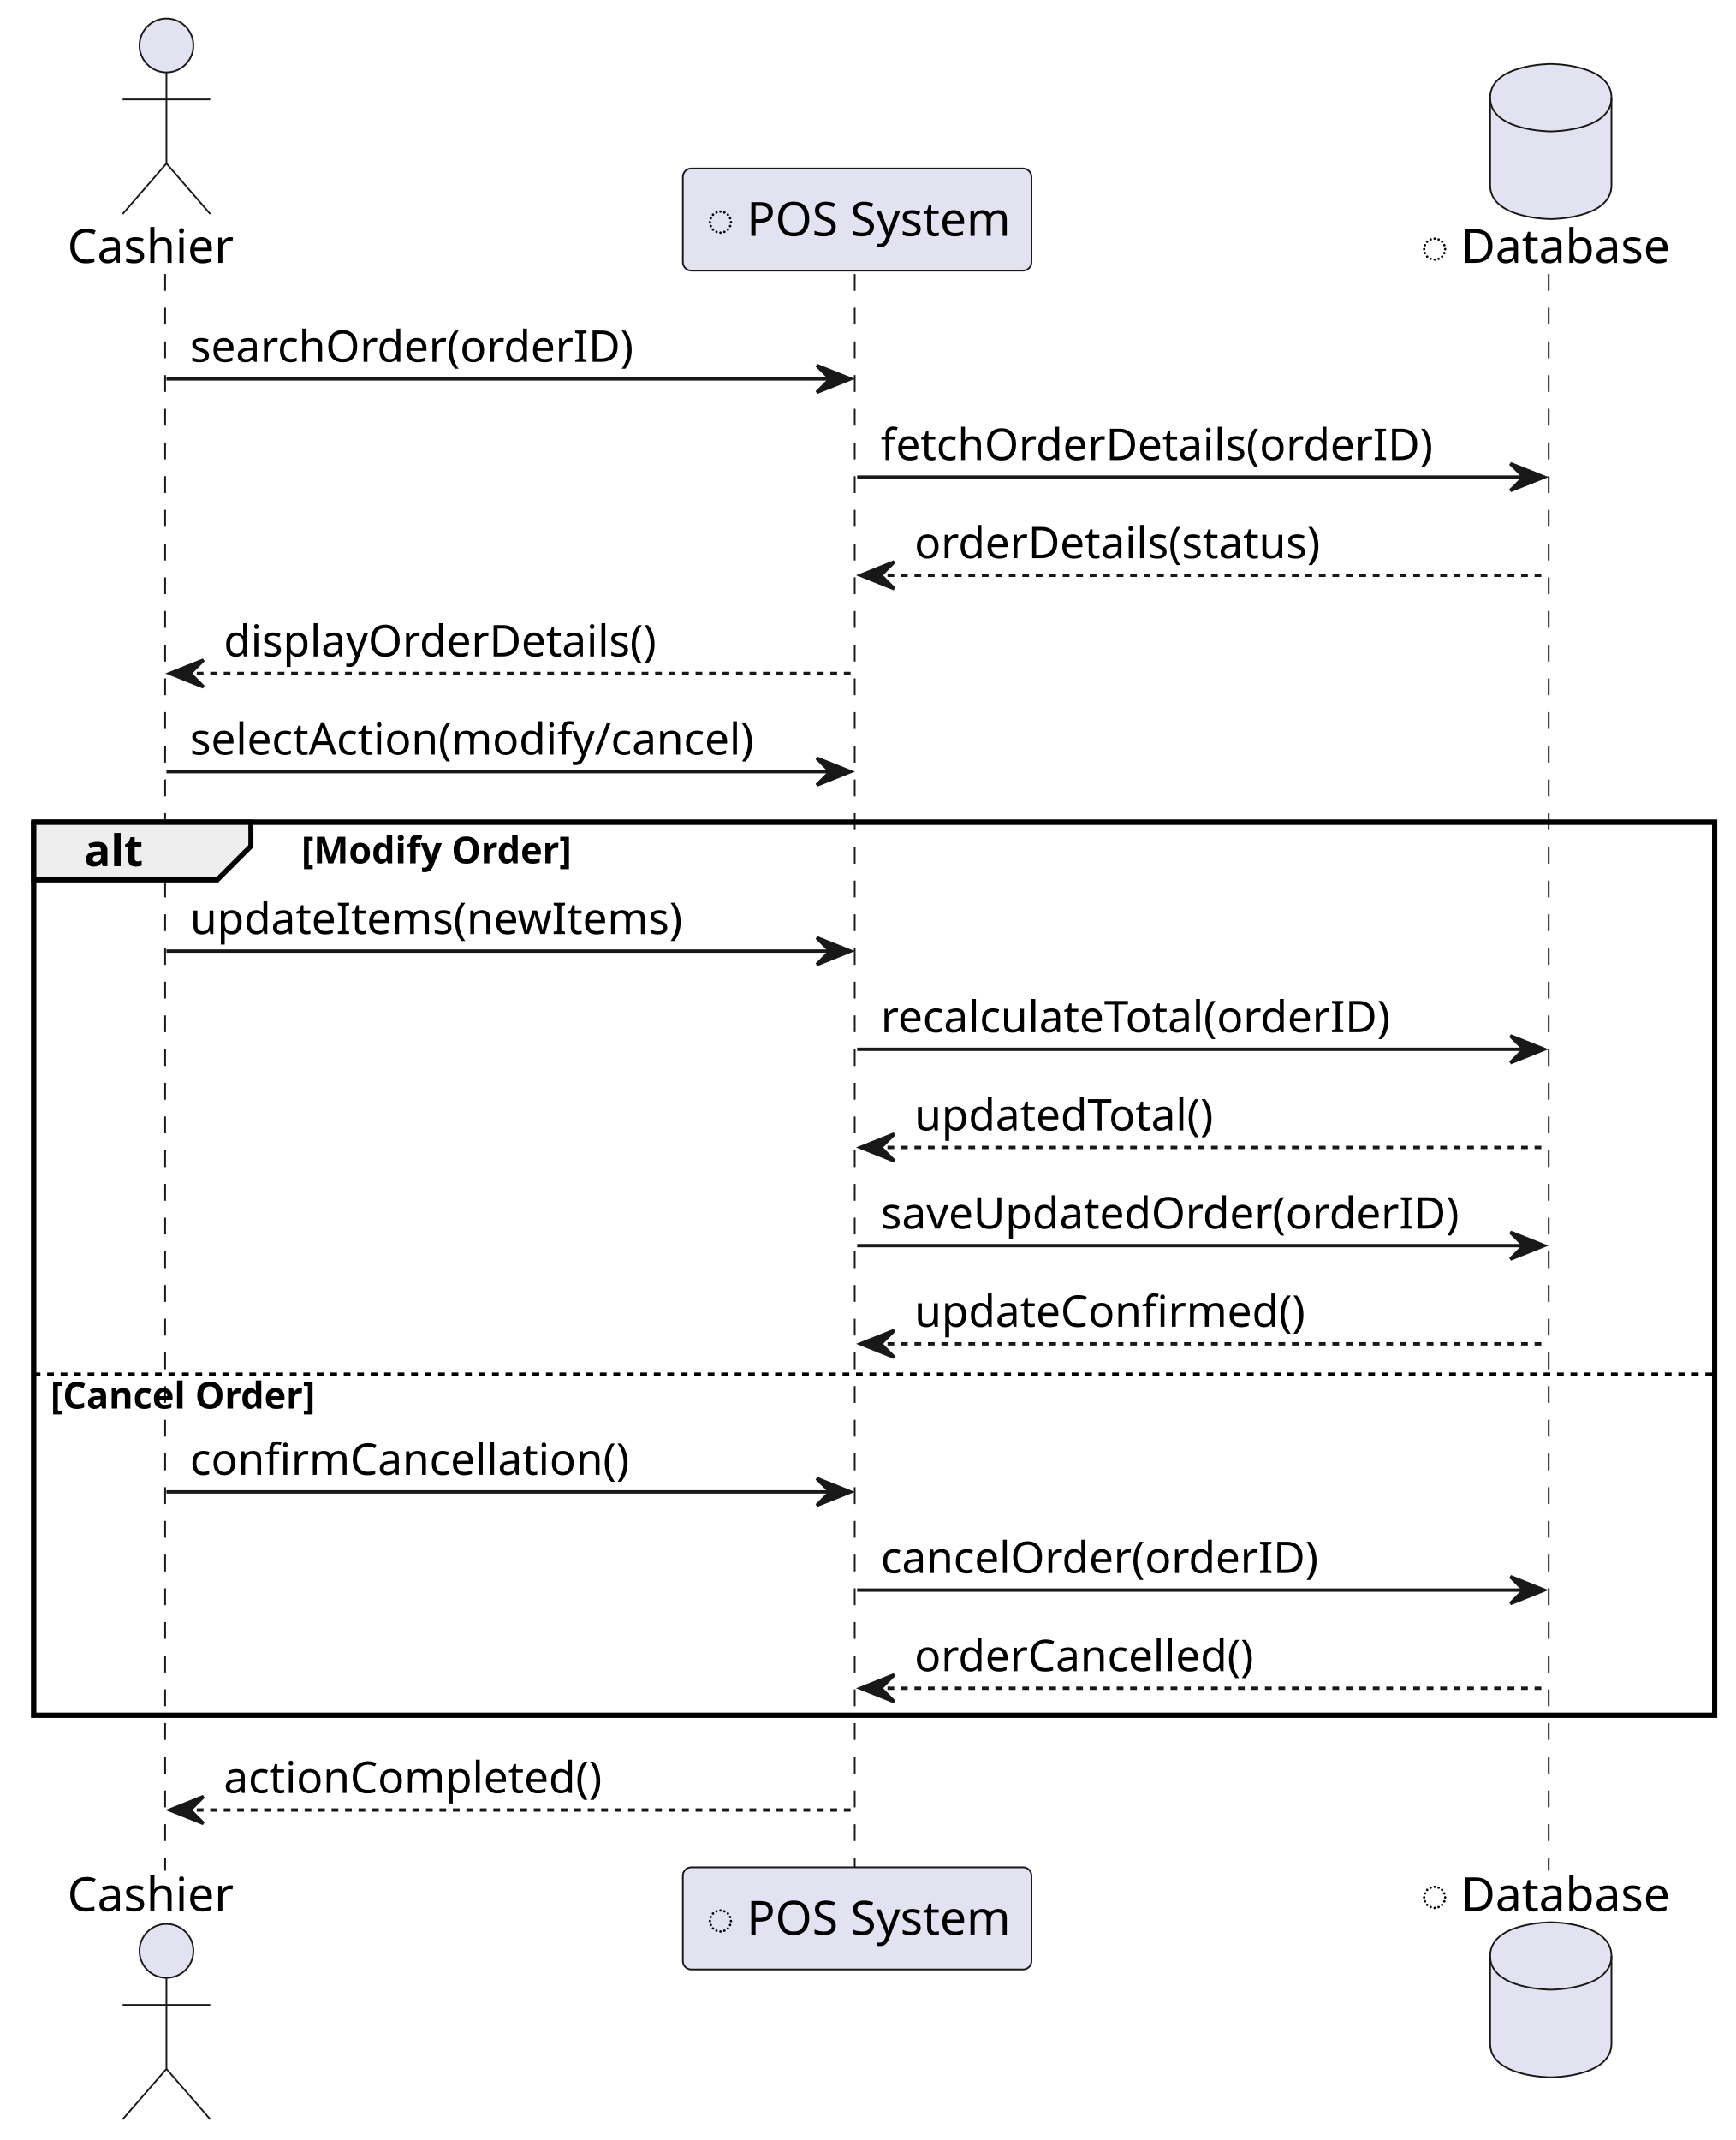
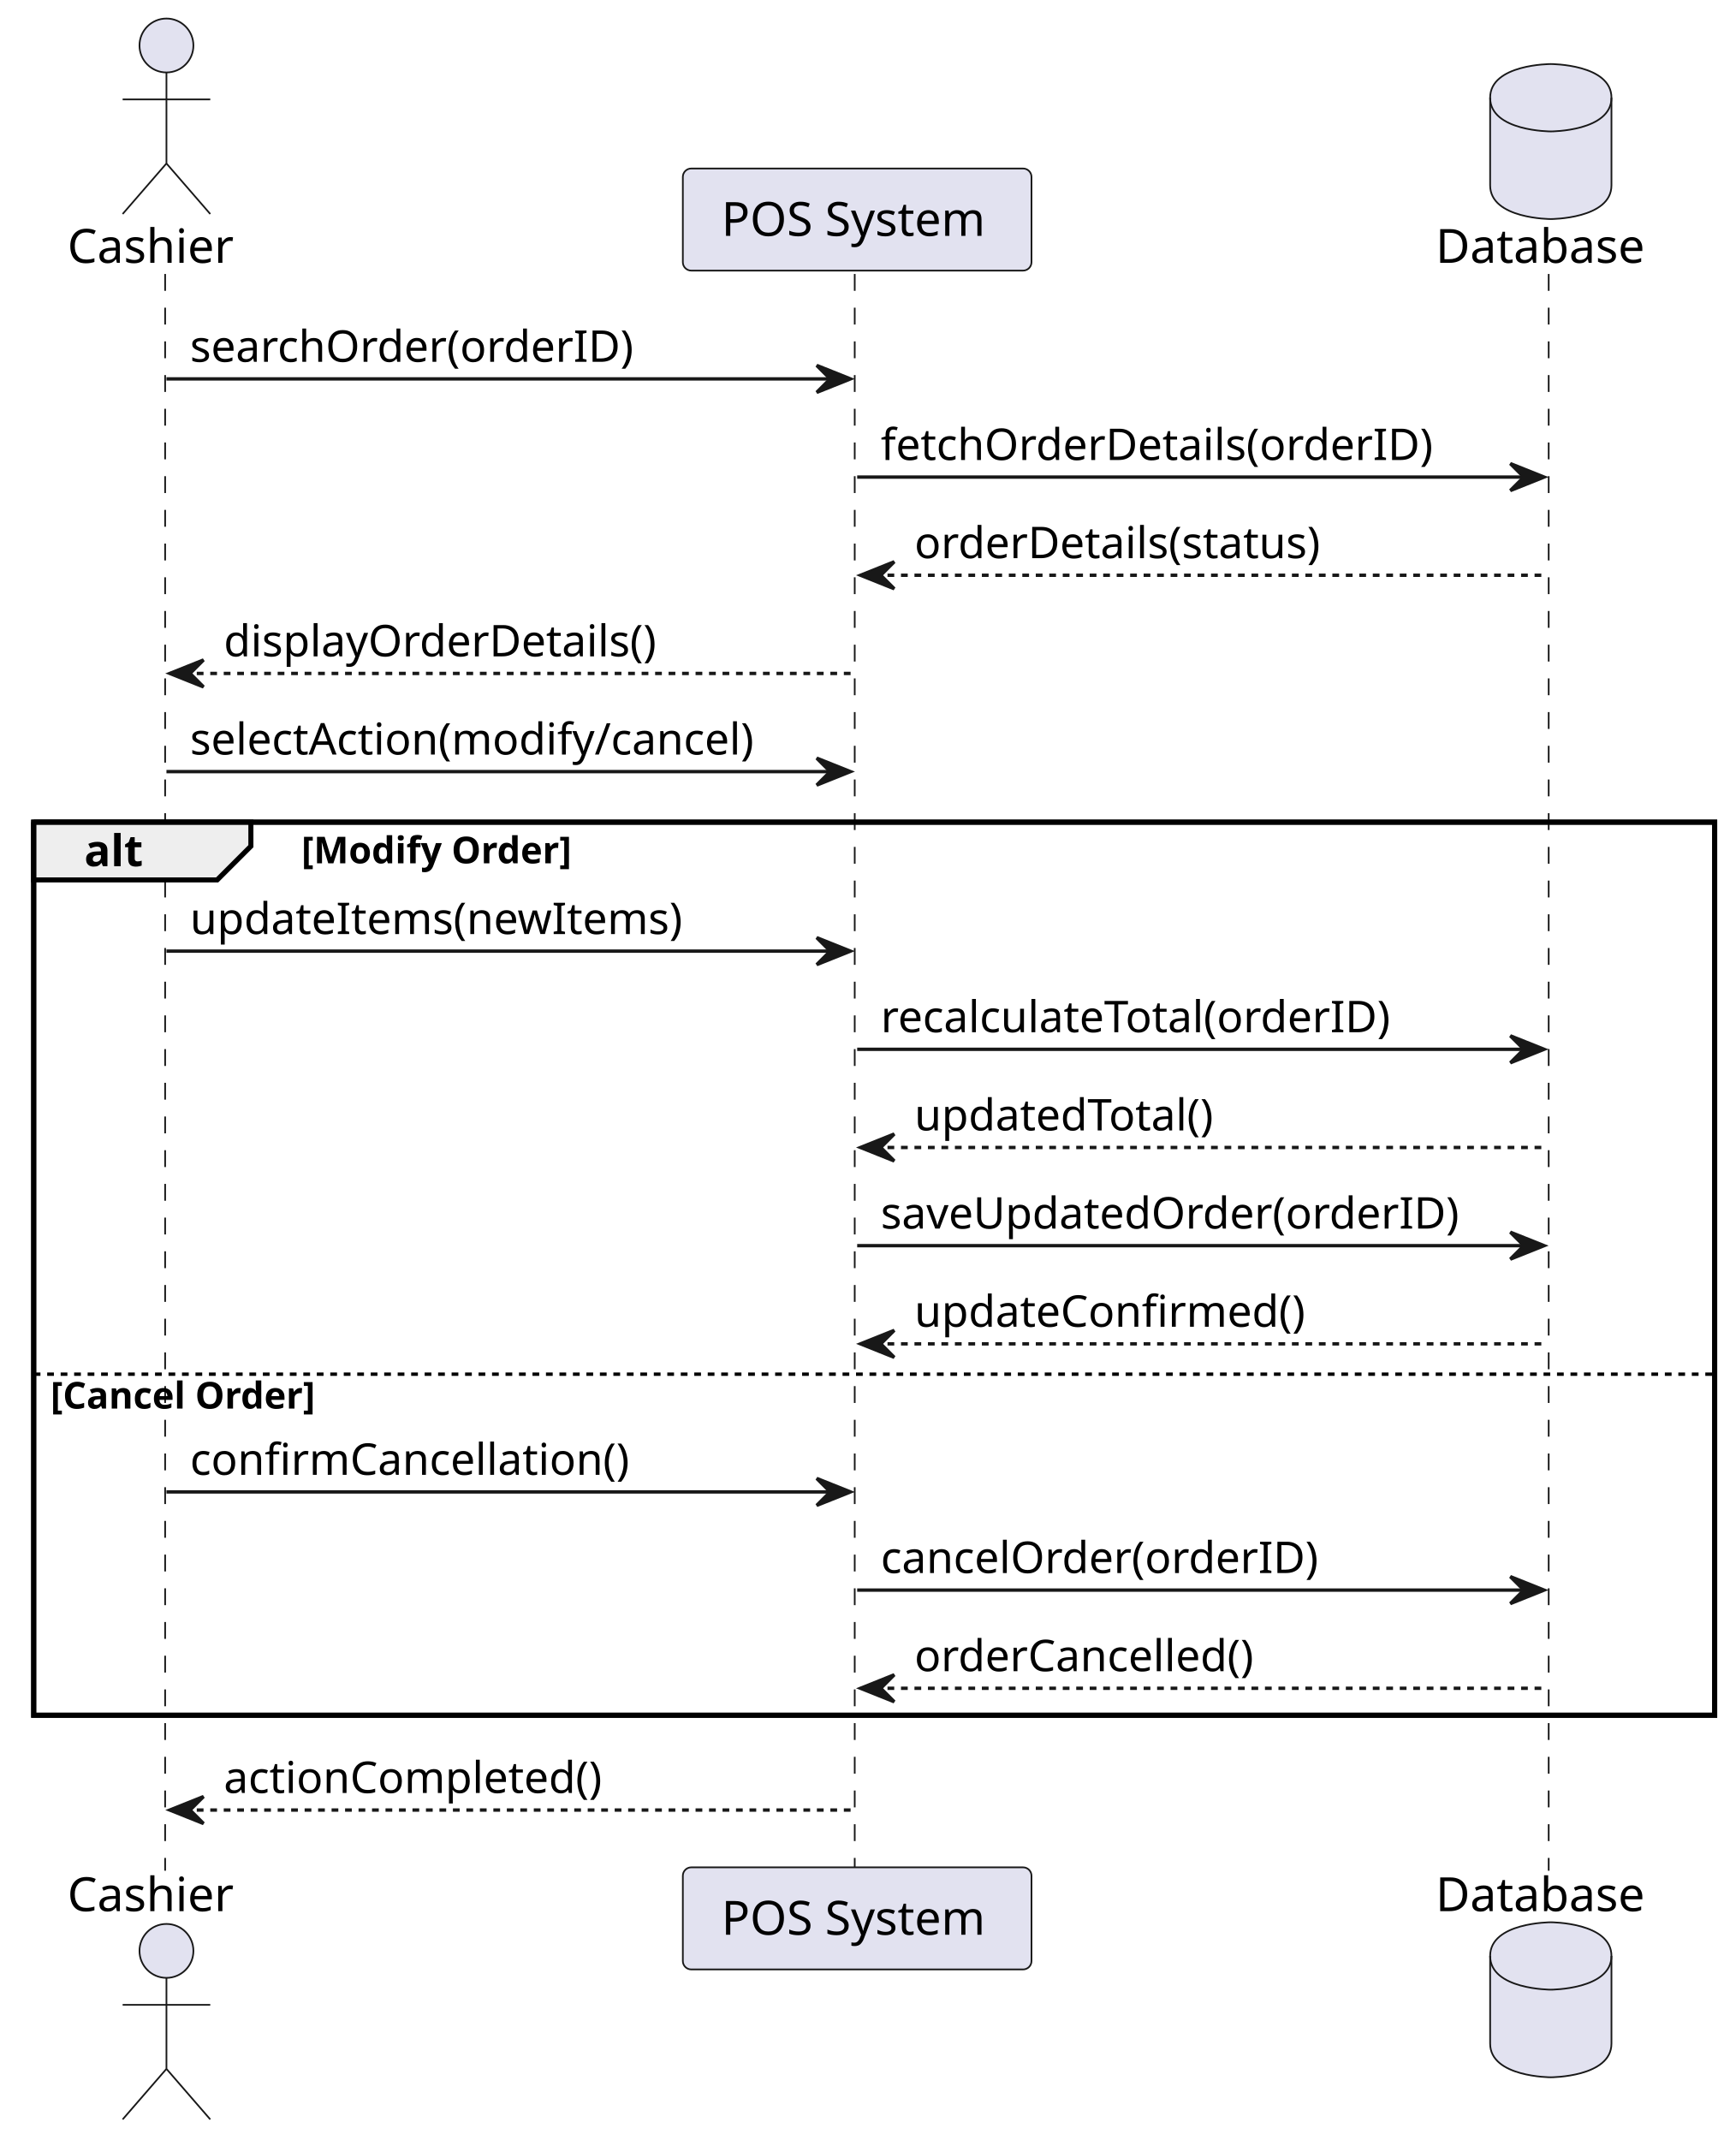
<svg xmlns="http://www.w3.org/2000/svg" contentStyleType="text/css" data-diagram-type="SEQUENCE" height="635px" preserveAspectRatio="none" style="width:515px;height:635px;background:#FFFFFF;" version="1.1" viewBox="0 0 515 635" width="515px" zoomAndPan="magnify">
  <defs />
  <g>
    <rect fill="none" height="265" style="stroke:#000000;stroke-width:1.5;" width="498.784" x="10" y="243.961" />
    <g class="participant-lifeline" data-entity-uid="part1" data-qualified-name="Cashier" id="part1-lifeline">
      <g>
        <rect fill="#000000" fill-opacity="0" height="473.797" width="8" x="45.39" y="81.297" />
        <line style="stroke:#181818;stroke-width:0.5;stroke-dasharray:5,5;" x1="49" x2="49" y1="81.297" y2="555.094" />
      </g>
    </g>
    <g class="participant-lifeline" data-entity-uid="part2" data-qualified-name="POS" id="part2-lifeline">
      <g>
        <rect fill="#000000" fill-opacity="0" height="473.797" width="8" x="250.343" y="81.297" />
        <line style="stroke:#181818;stroke-width:0.5;stroke-dasharray:5,5;" x1="253.615" x2="253.615" y1="81.297" y2="555.094" />
      </g>
    </g>
    <g class="participant-lifeline" data-entity-uid="part3" data-qualified-name="DB" id="part3-lifeline">
      <g>
        <rect fill="#000000" fill-opacity="0" height="473.797" width="8" x="456.159" y="81.297" />
        <line style="stroke:#181818;stroke-width:0.5;stroke-dasharray:5,5;" x1="459.533" x2="459.533" y1="81.297" y2="555.094" />
      </g>
    </g>
    <g class="participant participant-head" data-entity-uid="part1" data-qualified-name="Cashier" id="part1-head">
      <text fill="#000000" font-family="sans-serif" font-size="14" lengthAdjust="spacing" textLength="52.78" x="20" y="77.995">Cashier</text>
      <ellipse cx="49.39" cy="13.5" fill="#E2E2F0" rx="8" ry="8" style="stroke:#181818;stroke-width:0.5;" />
      <path d="M49.39,21.5 L49.39,48.5 M36.39,29.5 L62.39,29.5 M49.39,48.5 L36.39,63.5 M49.39,48.5 L62.39,63.5" fill="none" style="stroke:#181818;stroke-width:0.5;" />
    </g>
    <g class="participant participant-tail" data-entity-uid="part1" data-qualified-name="Cashier" id="part1-tail">
      <text fill="#000000" font-family="sans-serif" font-size="14" lengthAdjust="spacing" textLength="52.78" x="20" y="567.089">Cashier</text>
      <ellipse cx="49.39" cy="578.891" fill="#E2E2F0" rx="8" ry="8" style="stroke:#181818;stroke-width:0.5;" />
      <path d="M49.39,586.891 L49.39,613.891 M36.39,594.891 L62.39,594.891 M49.39,613.891 L36.39,628.891 M49.39,613.891 L62.39,628.891" fill="none" style="stroke:#181818;stroke-width:0.5;" />
    </g>
    <g class="participant participant-head" data-entity-uid="part2" data-qualified-name="POS" id="part2-head">
      <rect fill="#E2E2F0" height="30.297" rx="2.5" ry="2.5" style="stroke:#181818;stroke-width:0.5;" width="103.455" x="202.615" y="50" />
-       <text fill="#000000" font-family="sans-serif" font-size="14" lengthAdjust="spacing" textLength="89.455" x="209.615" y="69.995">️ POS System</text>
+       <text fill="#000000" font-family="sans-serif" font-size="14" lengthAdjust="spacing" textLength="85.005" x="214.065" y="69.995">POS System</text>
    </g>
    <g class="participant participant-tail" data-entity-uid="part2" data-qualified-name="POS" id="part2-tail">
      <rect fill="#E2E2F0" height="30.297" rx="2.5" ry="2.5" style="stroke:#181818;stroke-width:0.5;" width="103.455" x="202.615" y="554.094" />
-       <text fill="#000000" font-family="sans-serif" font-size="14" lengthAdjust="spacing" textLength="89.455" x="209.615" y="574.089">️ POS System</text>
+       <text fill="#000000" font-family="sans-serif" font-size="14" lengthAdjust="spacing" textLength="85.005" x="214.065" y="574.089">POS System</text>
    </g>
    <g class="participant participant-head" data-entity-uid="part3" data-qualified-name="DB" id="part3-head">
-       <text fill="#000000" font-family="sans-serif" font-size="14" lengthAdjust="spacing" textLength="71.251" x="421.533" y="77.995">️ Database</text>
+       <text fill="#000000" font-family="sans-serif" font-size="14" lengthAdjust="spacing" textLength="66.801" x="425.983" y="77.995">Database</text>
      <path d="M442.159,29 C442.159,19 460.159,19 460.159,19 C460.159,19 478.159,19 478.159,29 L478.159,55 C478.159,65 460.159,65 460.159,65 C460.159,65 442.159,65 442.159,55 L442.159,29" fill="#E2E2F0" style="stroke:#181818;stroke-width:0.5;" />
      <path d="M442.159,29 C442.159,39 460.159,39 460.159,39 C460.159,39 478.159,39 478.159,29" fill="none" style="stroke:#181818;stroke-width:0.5;" />
    </g>
    <g class="participant participant-tail" data-entity-uid="part3" data-qualified-name="DB" id="part3-tail">
-       <text fill="#000000" font-family="sans-serif" font-size="14" lengthAdjust="spacing" textLength="71.251" x="421.533" y="567.089">️ Database</text>
+       <text fill="#000000" font-family="sans-serif" font-size="14" lengthAdjust="spacing" textLength="66.801" x="425.983" y="567.089">Database</text>
      <path d="M442.159,580.391 C442.159,570.391 460.159,570.391 460.159,570.391 C460.159,570.391 478.159,570.391 478.159,580.391 L478.159,606.391 C478.159,616.391 460.159,616.391 460.159,616.391 C460.159,616.391 442.159,616.391 442.159,606.391 L442.159,580.391" fill="#E2E2F0" style="stroke:#181818;stroke-width:0.5;" />
      <path d="M442.159,580.391 C442.159,590.391 460.159,590.391 460.159,590.391 C460.159,590.391 478.159,590.391 478.159,580.391" fill="none" style="stroke:#181818;stroke-width:0.5;" />
    </g>
    <g class="message" data-entity-1="part1" data-entity-2="part2" id="msg1">
      <polygon fill="#181818" points="242.343,108.43,252.343,112.43,242.343,116.43,246.343,112.43" style="stroke:#181818;stroke-width:1;" />
      <line style="stroke:#181818;stroke-width:1;" x1="49.39" x2="248.343" y1="112.43" y2="112.43" />
      <text fill="#000000" font-family="sans-serif" font-size="13" lengthAdjust="spacing" textLength="139.522" x="56.39" y="107.364">searchOrder(orderID)</text>
    </g>
    <g class="message" data-entity-1="part2" data-entity-2="part3" id="msg2">
      <polygon fill="#181818" points="448.159,137.562,458.159,141.562,448.159,145.562,452.159,141.562" style="stroke:#181818;stroke-width:1;" />
      <line style="stroke:#181818;stroke-width:1;" x1="254.343" x2="454.159" y1="141.562" y2="141.562" />
      <text fill="#000000" font-family="sans-serif" font-size="13" lengthAdjust="spacing" textLength="174.18" x="261.343" y="136.497">fetchOrderDetails(orderID)</text>
    </g>
    <g class="message" data-entity-1="part3" data-entity-2="part2" id="msg3">
      <polygon fill="#181818" points="265.343,166.695,255.343,170.695,265.343,174.695,261.343,170.695" style="stroke:#181818;stroke-width:1;" />
      <line style="stroke:#181818;stroke-width:1;stroke-dasharray:2,2;" x1="259.343" x2="459.159" y1="170.695" y2="170.695" />
      <text fill="#000000" font-family="sans-serif" font-size="13" lengthAdjust="spacing" textLength="130.051" x="271.343" y="165.629">orderDetails(status)</text>
    </g>
    <g class="message" data-entity-1="part2" data-entity-2="part1" id="msg4">
      <polygon fill="#181818" points="60.39,195.828,50.39,199.828,60.39,203.828,56.39,199.828" style="stroke:#181818;stroke-width:1;" />
      <line style="stroke:#181818;stroke-width:1;stroke-dasharray:2,2;" x1="54.39" x2="253.343" y1="199.828" y2="199.828" />
      <text fill="#000000" font-family="sans-serif" font-size="13" lengthAdjust="spacing" textLength="138.544" x="66.39" y="194.762">displayOrderDetails()</text>
    </g>
    <g class="message" data-entity-1="part1" data-entity-2="part2" id="msg5">
      <polygon fill="#181818" points="242.343,224.961,252.343,228.961,242.343,232.961,246.343,228.961" style="stroke:#181818;stroke-width:1;" />
      <line style="stroke:#181818;stroke-width:1;" x1="49.39" x2="248.343" y1="228.961" y2="228.961" />
      <text fill="#000000" font-family="sans-serif" font-size="13" lengthAdjust="spacing" textLength="180.953" x="56.39" y="223.895">selectAction(modify/cancel)</text>
    </g>
    <path d="M10,243.961 L74.443,243.961 L74.443,251.094 L64.443,261.094 L10,261.094 L10,243.961" fill="#EEEEEE" style="stroke:#000000;stroke-width:1.5;" />
    <rect fill="none" height="265" style="stroke:#000000;stroke-width:1.5;" width="498.784" x="10" y="243.961" />
    <text fill="#000000" font-family="sans-serif" font-size="13" font-weight="bold" lengthAdjust="spacing" textLength="19.443" x="25" y="257.028">alt</text>
    <text fill="#000000" font-family="sans-serif" font-size="11" font-weight="bold" lengthAdjust="spacing" textLength="91.523" x="89.443" y="256.171">[Modify Order]</text>
    <g class="message" data-entity-1="part1" data-entity-2="part2" id="msg6">
      <polygon fill="#181818" points="242.343,278.227,252.343,282.227,242.343,286.227,246.343,282.227" style="stroke:#181818;stroke-width:1;" />
      <line style="stroke:#181818;stroke-width:1;" x1="49.39" x2="248.343" y1="282.227" y2="282.227" />
      <text fill="#000000" font-family="sans-serif" font-size="13" lengthAdjust="spacing" textLength="155.549" x="56.39" y="277.161">updateItems(newItems)</text>
    </g>
    <g class="message" data-entity-1="part2" data-entity-2="part3" id="msg7">
      <polygon fill="#181818" points="448.159,307.359,458.159,311.359,448.159,315.359,452.159,311.359" style="stroke:#181818;stroke-width:1;" />
      <line style="stroke:#181818;stroke-width:1;" x1="254.343" x2="454.159" y1="311.359" y2="311.359" />
      <text fill="#000000" font-family="sans-serif" font-size="13" lengthAdjust="spacing" textLength="163.579" x="261.343" y="306.293">recalculateTotal(orderID)</text>
    </g>
    <g class="message" data-entity-1="part3" data-entity-2="part2" id="msg8">
      <polygon fill="#181818" points="265.343,336.492,255.343,340.492,265.343,344.492,261.343,340.492" style="stroke:#181818;stroke-width:1;" />
      <line style="stroke:#181818;stroke-width:1;stroke-dasharray:2,2;" x1="259.343" x2="459.159" y1="340.492" y2="340.492" />
      <text fill="#000000" font-family="sans-serif" font-size="13" lengthAdjust="spacing" textLength="96.77" x="271.343" y="335.426">updatedTotal()</text>
    </g>
    <g class="message" data-entity-1="part2" data-entity-2="part3" id="msg9">
      <polygon fill="#181818" points="448.159,365.625,458.159,369.625,448.159,373.625,452.159,369.625" style="stroke:#181818;stroke-width:1;" />
      <line style="stroke:#181818;stroke-width:1;" x1="254.343" x2="454.159" y1="369.625" y2="369.625" />
      <text fill="#000000" font-family="sans-serif" font-size="13" lengthAdjust="spacing" textLength="181.816" x="261.343" y="364.559">saveUpdatedOrder(orderID)</text>
    </g>
    <g class="message" data-entity-1="part3" data-entity-2="part2" id="msg10">
      <polygon fill="#181818" points="265.343,394.758,255.343,398.758,265.343,402.758,261.343,398.758" style="stroke:#181818;stroke-width:1;" />
      <line style="stroke:#181818;stroke-width:1;stroke-dasharray:2,2;" x1="259.343" x2="459.159" y1="398.758" y2="398.758" />
      <text fill="#000000" font-family="sans-serif" font-size="13" lengthAdjust="spacing" textLength="123.665" x="271.343" y="393.692">updateConfirmed()</text>
    </g>
    <line style="stroke:#000000;stroke-width:1;stroke-dasharray:2,2;" x1="10" x2="508.784" y1="407.758" y2="407.758" />
    <text fill="#000000" font-family="sans-serif" font-size="11" font-weight="bold" lengthAdjust="spacing" textLength="90.498" x="15" y="417.968">[Cancel Order]</text>
    <g class="message" data-entity-1="part1" data-entity-2="part2" id="msg11">
      <polygon fill="#181818" points="242.343,438.695,252.343,442.695,242.343,446.695,246.343,442.695" style="stroke:#181818;stroke-width:1;" />
      <line style="stroke:#181818;stroke-width:1;" x1="49.39" x2="248.343" y1="442.695" y2="442.695" />
      <text fill="#000000" font-family="sans-serif" font-size="13" lengthAdjust="spacing" textLength="140.201" x="56.39" y="437.629">confirmCancellation()</text>
    </g>
    <g class="message" data-entity-1="part2" data-entity-2="part3" id="msg12">
      <polygon fill="#181818" points="448.159,467.828,458.159,471.828,448.159,475.828,452.159,471.828" style="stroke:#181818;stroke-width:1;" />
      <line style="stroke:#181818;stroke-width:1;" x1="254.343" x2="454.159" y1="471.828" y2="471.828" />
      <text fill="#000000" font-family="sans-serif" font-size="13" lengthAdjust="spacing" textLength="138.163" x="261.343" y="466.762">cancelOrder(orderID)</text>
    </g>
    <g class="message" data-entity-1="part3" data-entity-2="part2" id="msg13">
      <polygon fill="#181818" points="265.343,496.961,255.343,500.961,265.343,504.961,261.343,500.961" style="stroke:#181818;stroke-width:1;" />
      <line style="stroke:#181818;stroke-width:1;stroke-dasharray:2,2;" x1="259.343" x2="459.159" y1="500.961" y2="500.961" />
      <text fill="#000000" font-family="sans-serif" font-size="13" lengthAdjust="spacing" textLength="108.939" x="271.343" y="495.895">orderCancelled()</text>
    </g>
    <g class="message" data-entity-1="part2" data-entity-2="part1" id="msg14">
      <polygon fill="#181818" points="60.39,533.094,50.39,537.094,60.39,541.094,56.39,537.094" style="stroke:#181818;stroke-width:1;" />
      <line style="stroke:#181818;stroke-width:1;stroke-dasharray:2,2;" x1="54.39" x2="253.343" y1="537.094" y2="537.094" />
      <text fill="#000000" font-family="sans-serif" font-size="13" lengthAdjust="spacing" textLength="121.062" x="66.39" y="532.028">actionCompleted()</text>
    </g>
  </g>
</svg>
